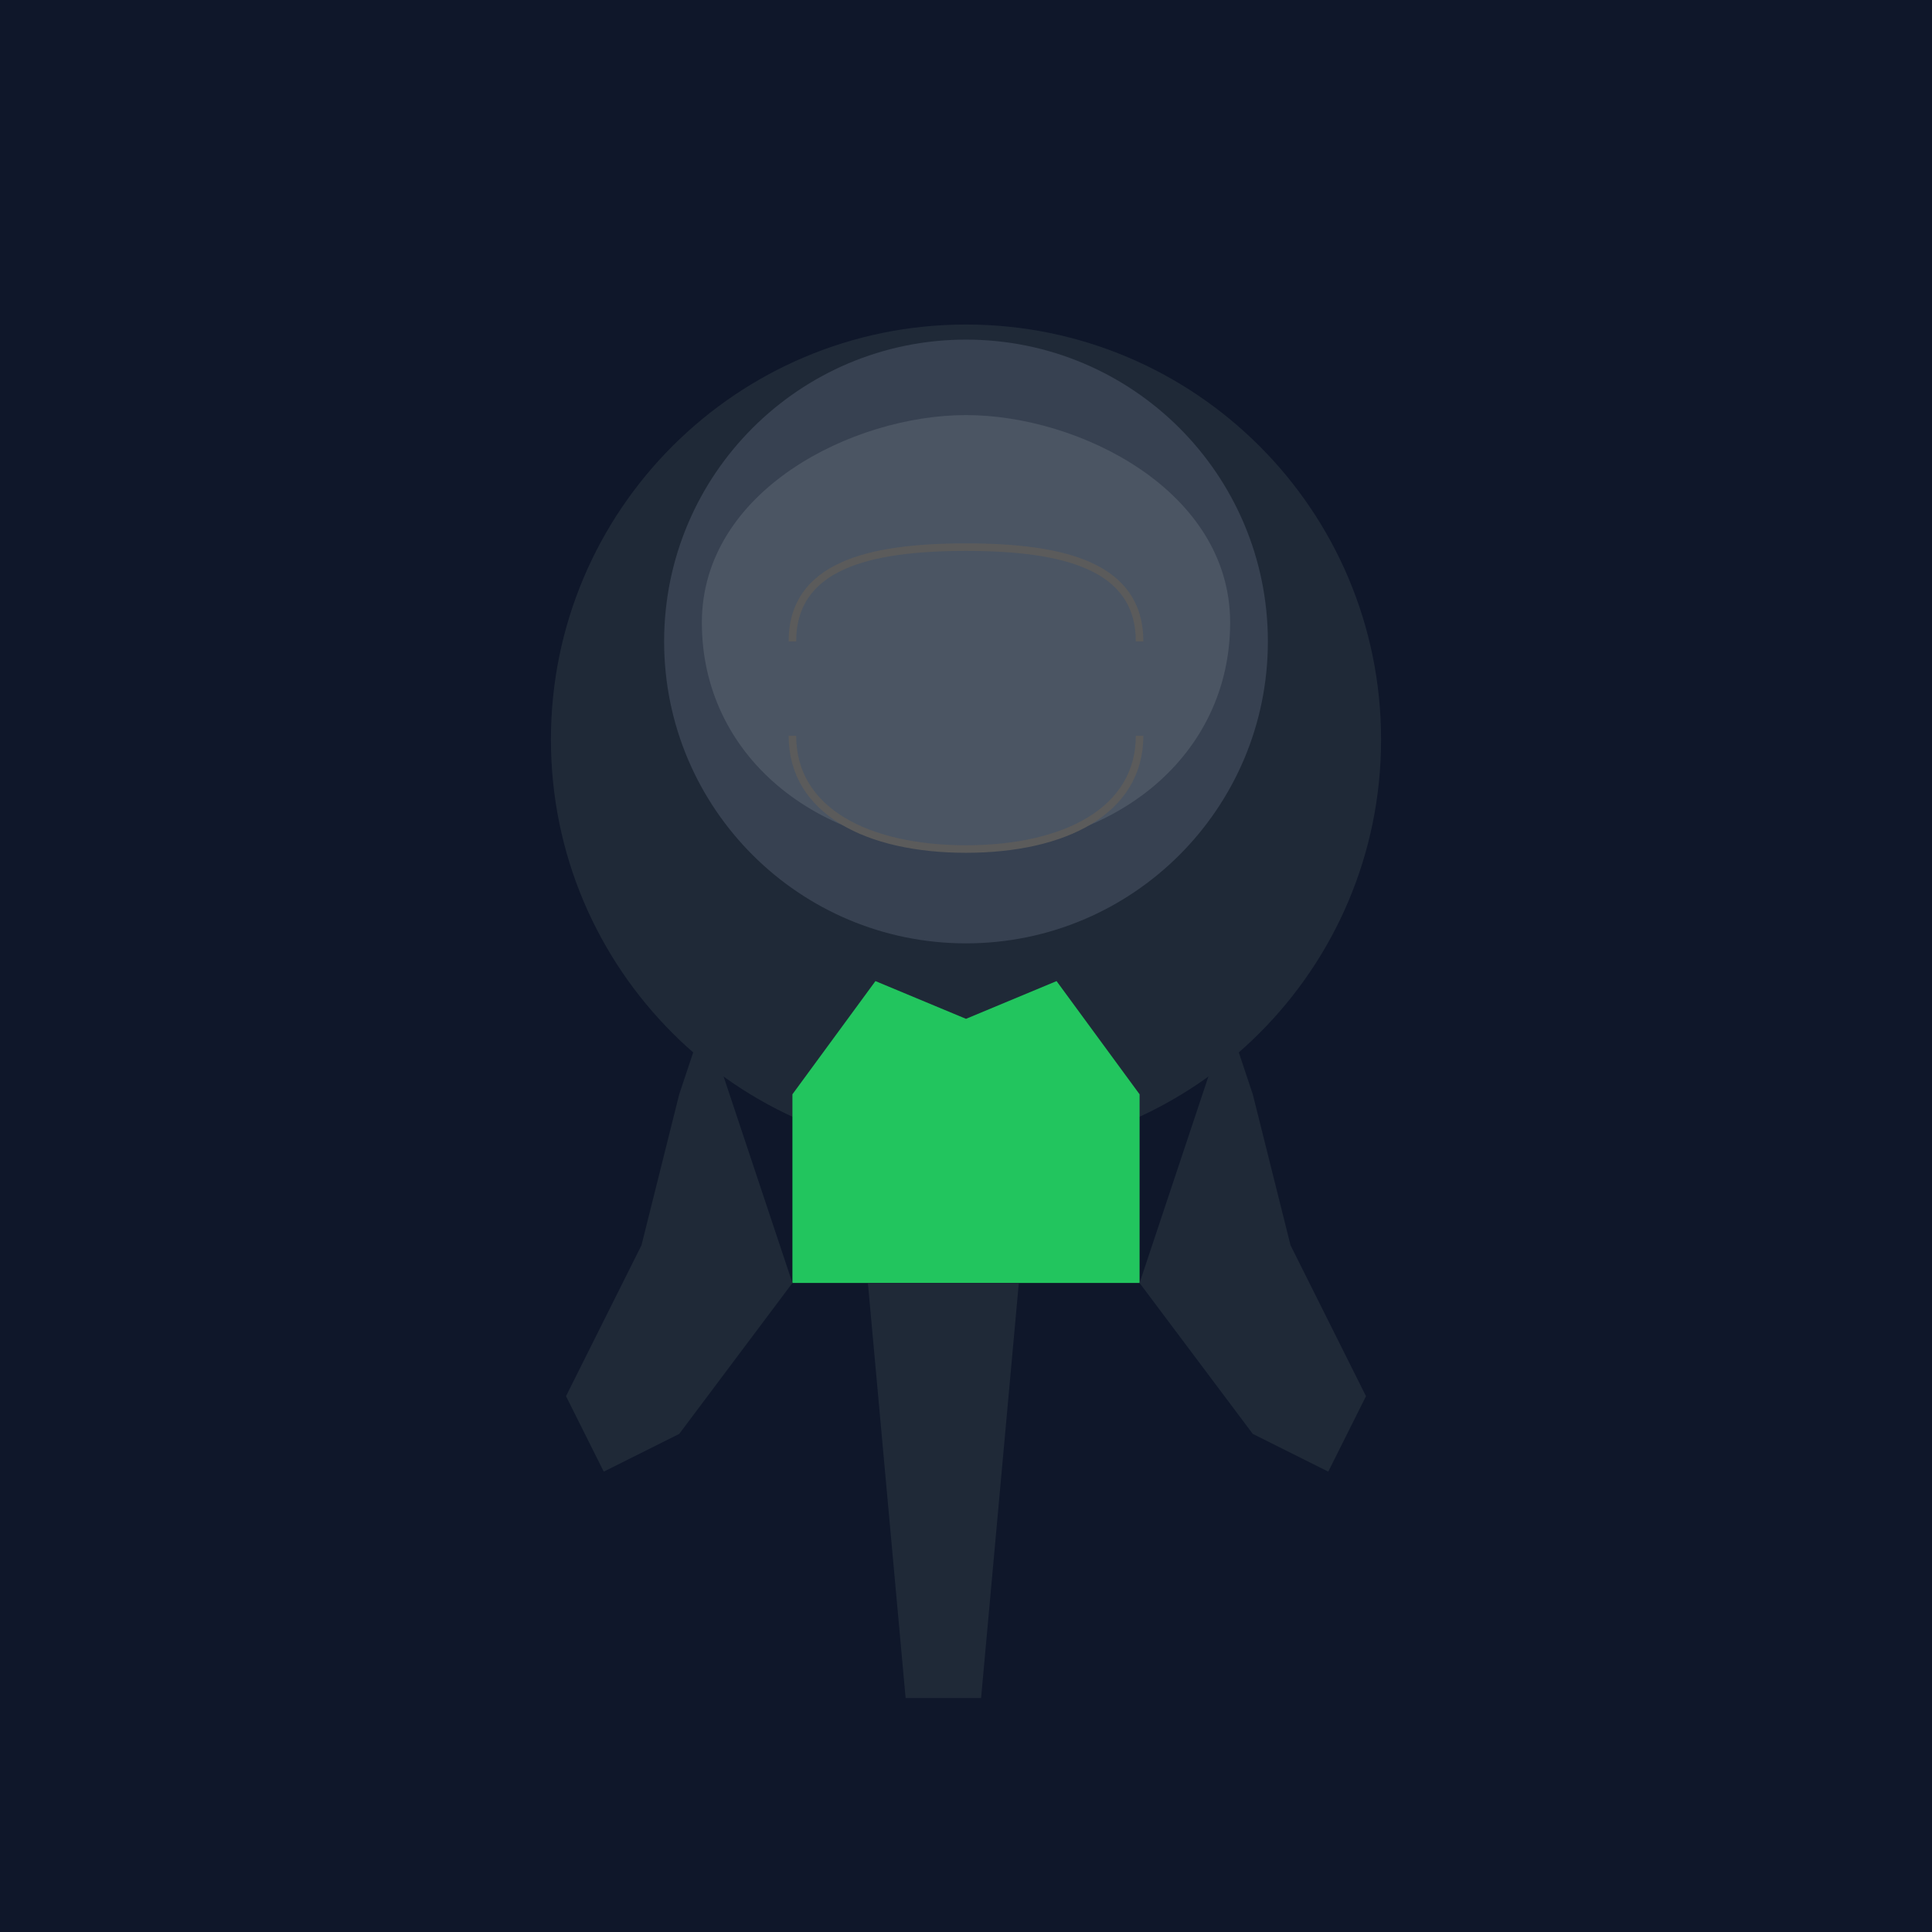
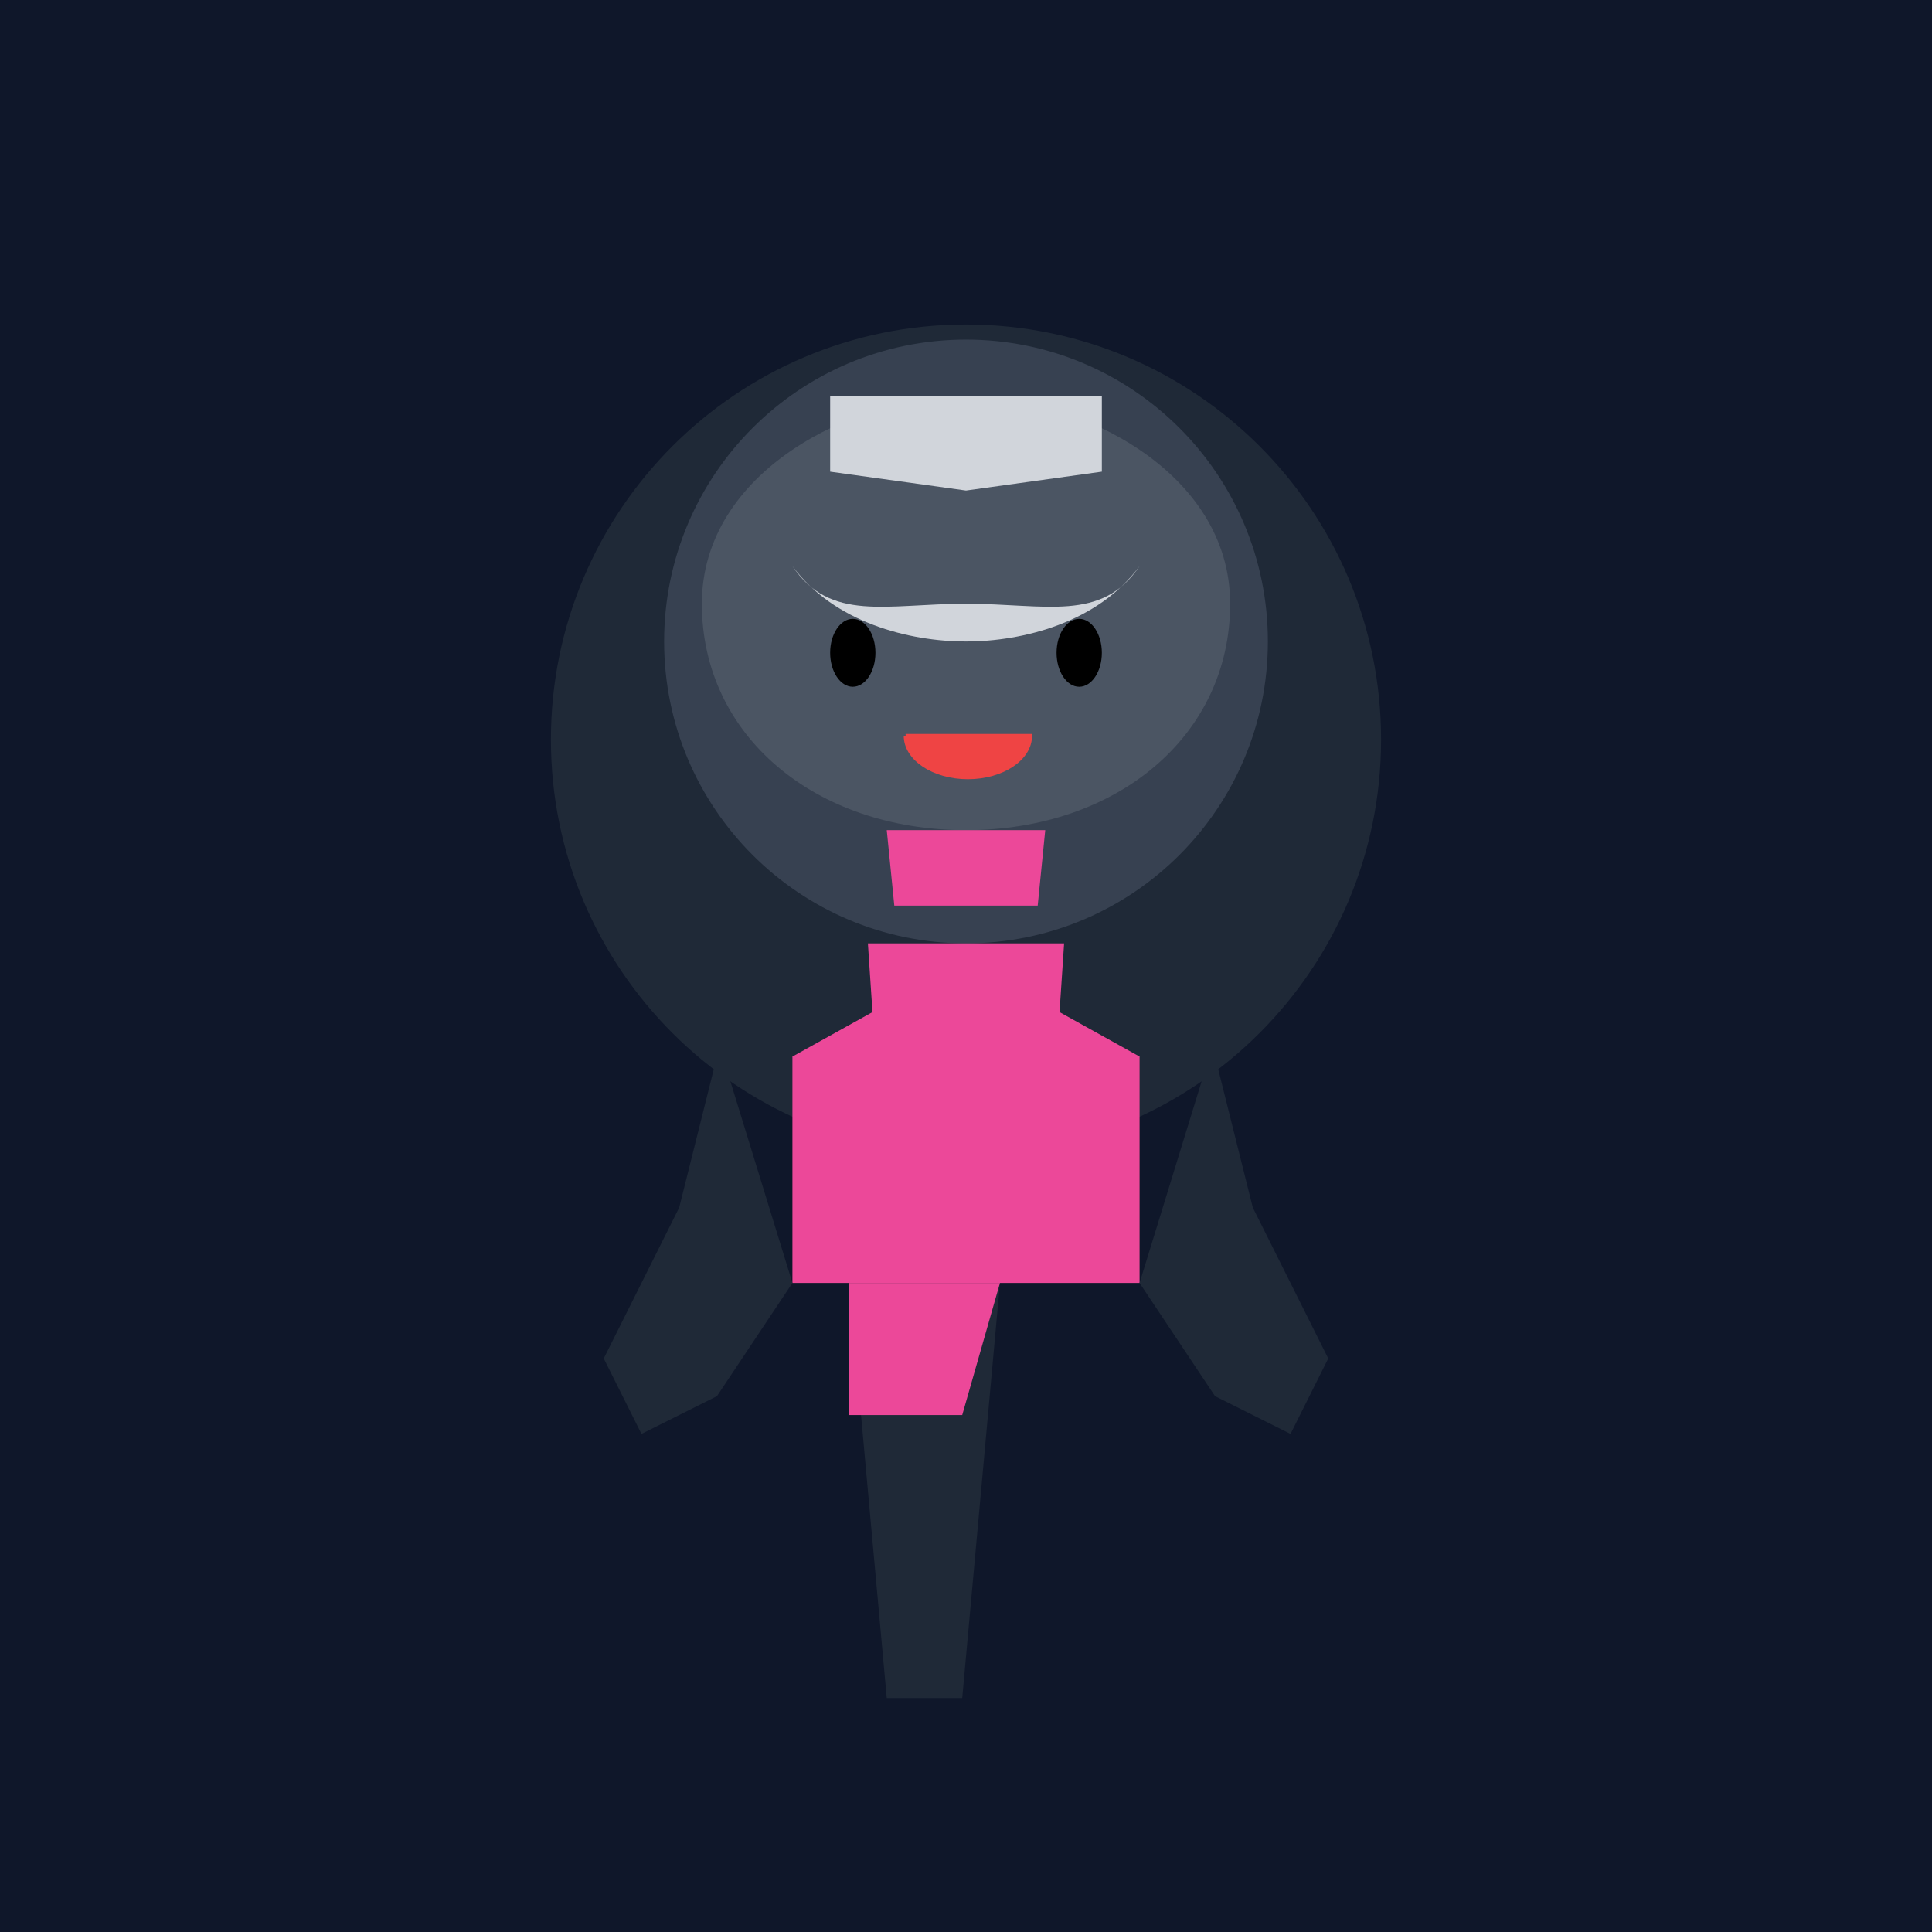
<svg xmlns="http://www.w3.org/2000/svg" width="512" height="512" viewBox="0 0 512 512">
  <rect width="512" height="512" fill="#0f172a" />
  <circle cx="256" cy="196" r="110" fill="#1f2937" />
  <circle cx="256" cy="170" r="80" fill="#374151" />
-   <path d="M186 165 C186 130 226 110 256 110 C286 110 326 130 326 165 C326 200 296 225 256 225 C216 225 186 200 186 165" fill="#4b5563" />
-   <path d="M210 290 L210 340 L302 340 L302 290 L280 260 L256 270 L232 260 L210 290" fill="#22c55e" />
-   <path d="M230 340 L240 450 L260 450 L270 340 L230 340" fill="#1f2937" />
-   <path d="M170 220 L180 250 L190 260 L180 290 L170 330 L150 370 L160 390 L180 380 L210 340" fill="#1f2937" />
-   <path d="M342 220 L332 250 L322 260 L332 290 L342 330 L362 370 L352 390 L332 380 L302 340" fill="#1f2937" />
-   <path d="M210 170 C210 150 230 145 256 145 C282 145 302 150 302 170" stroke="#5b5b5b" stroke-width="2" fill="none" />
-   <path d="M210 195 C210 215 230 225 256 225 C282 225 302 215 302 195" stroke="#5b5b5b" stroke-width="2" fill="none" />
+   <path d="M186 160 C186 125 226 105 256 105 C286 105 326 125 326 160 C326 195 296 220 256 220 C216 220 186 195 186 160" fill="#4b5563" />
+   <path d="M210 280 L210 340 L302 340 L302 280 L275 265 L256 270 L237 265 L210 280" fill="#ec4899" />
+   <path d="M225 340 L235 450 L255 450 L265 340 L225 340" fill="#1f2937" />
+   <path d="M170 210 L180 240 L200 250 L190 280 L180 320 L160 360 L170 380 L190 370 L210 340" fill="#1f2937" />
+   <path d="M342 210 L332 240 L312 250 L322 280 L332 320 L352 360 L342 380 L322 370 L302 340" fill="#1f2937" />
+   <path d="M256 170 C241 170 221 165 210 150 C220 165 235 160 256 160 C277 160 292 165 302 150 C291 165 271 170 256 170" fill="#d1d5db" />
+   <path d="M220 105 L292 105 L292 125 L256 130 L220 125 Z" fill="#d1d5db" />
+   <path d="M235 220 L277 220 L275 240 L237 240 Z" fill="#ec4899" />
+   <path d="M230 250 L282 250 L280 280 L232 280 Z" fill="#ec4899" />
+   <path d="M225 340 L225 375 L255 375 L265 340 L225 340" fill="#ec4899" />
+   <ellipse cx="226" cy="173" rx="6" ry="9" fill="#000000" />
+   <ellipse cx="286" cy="173" rx="6" ry="9" fill="#000000" />
+   <path d="M240 195 L273 195 A15 10 0 0 1 240 195" fill="#ef4444" stroke="#ef4444" stroke-width="1" />
</svg>
